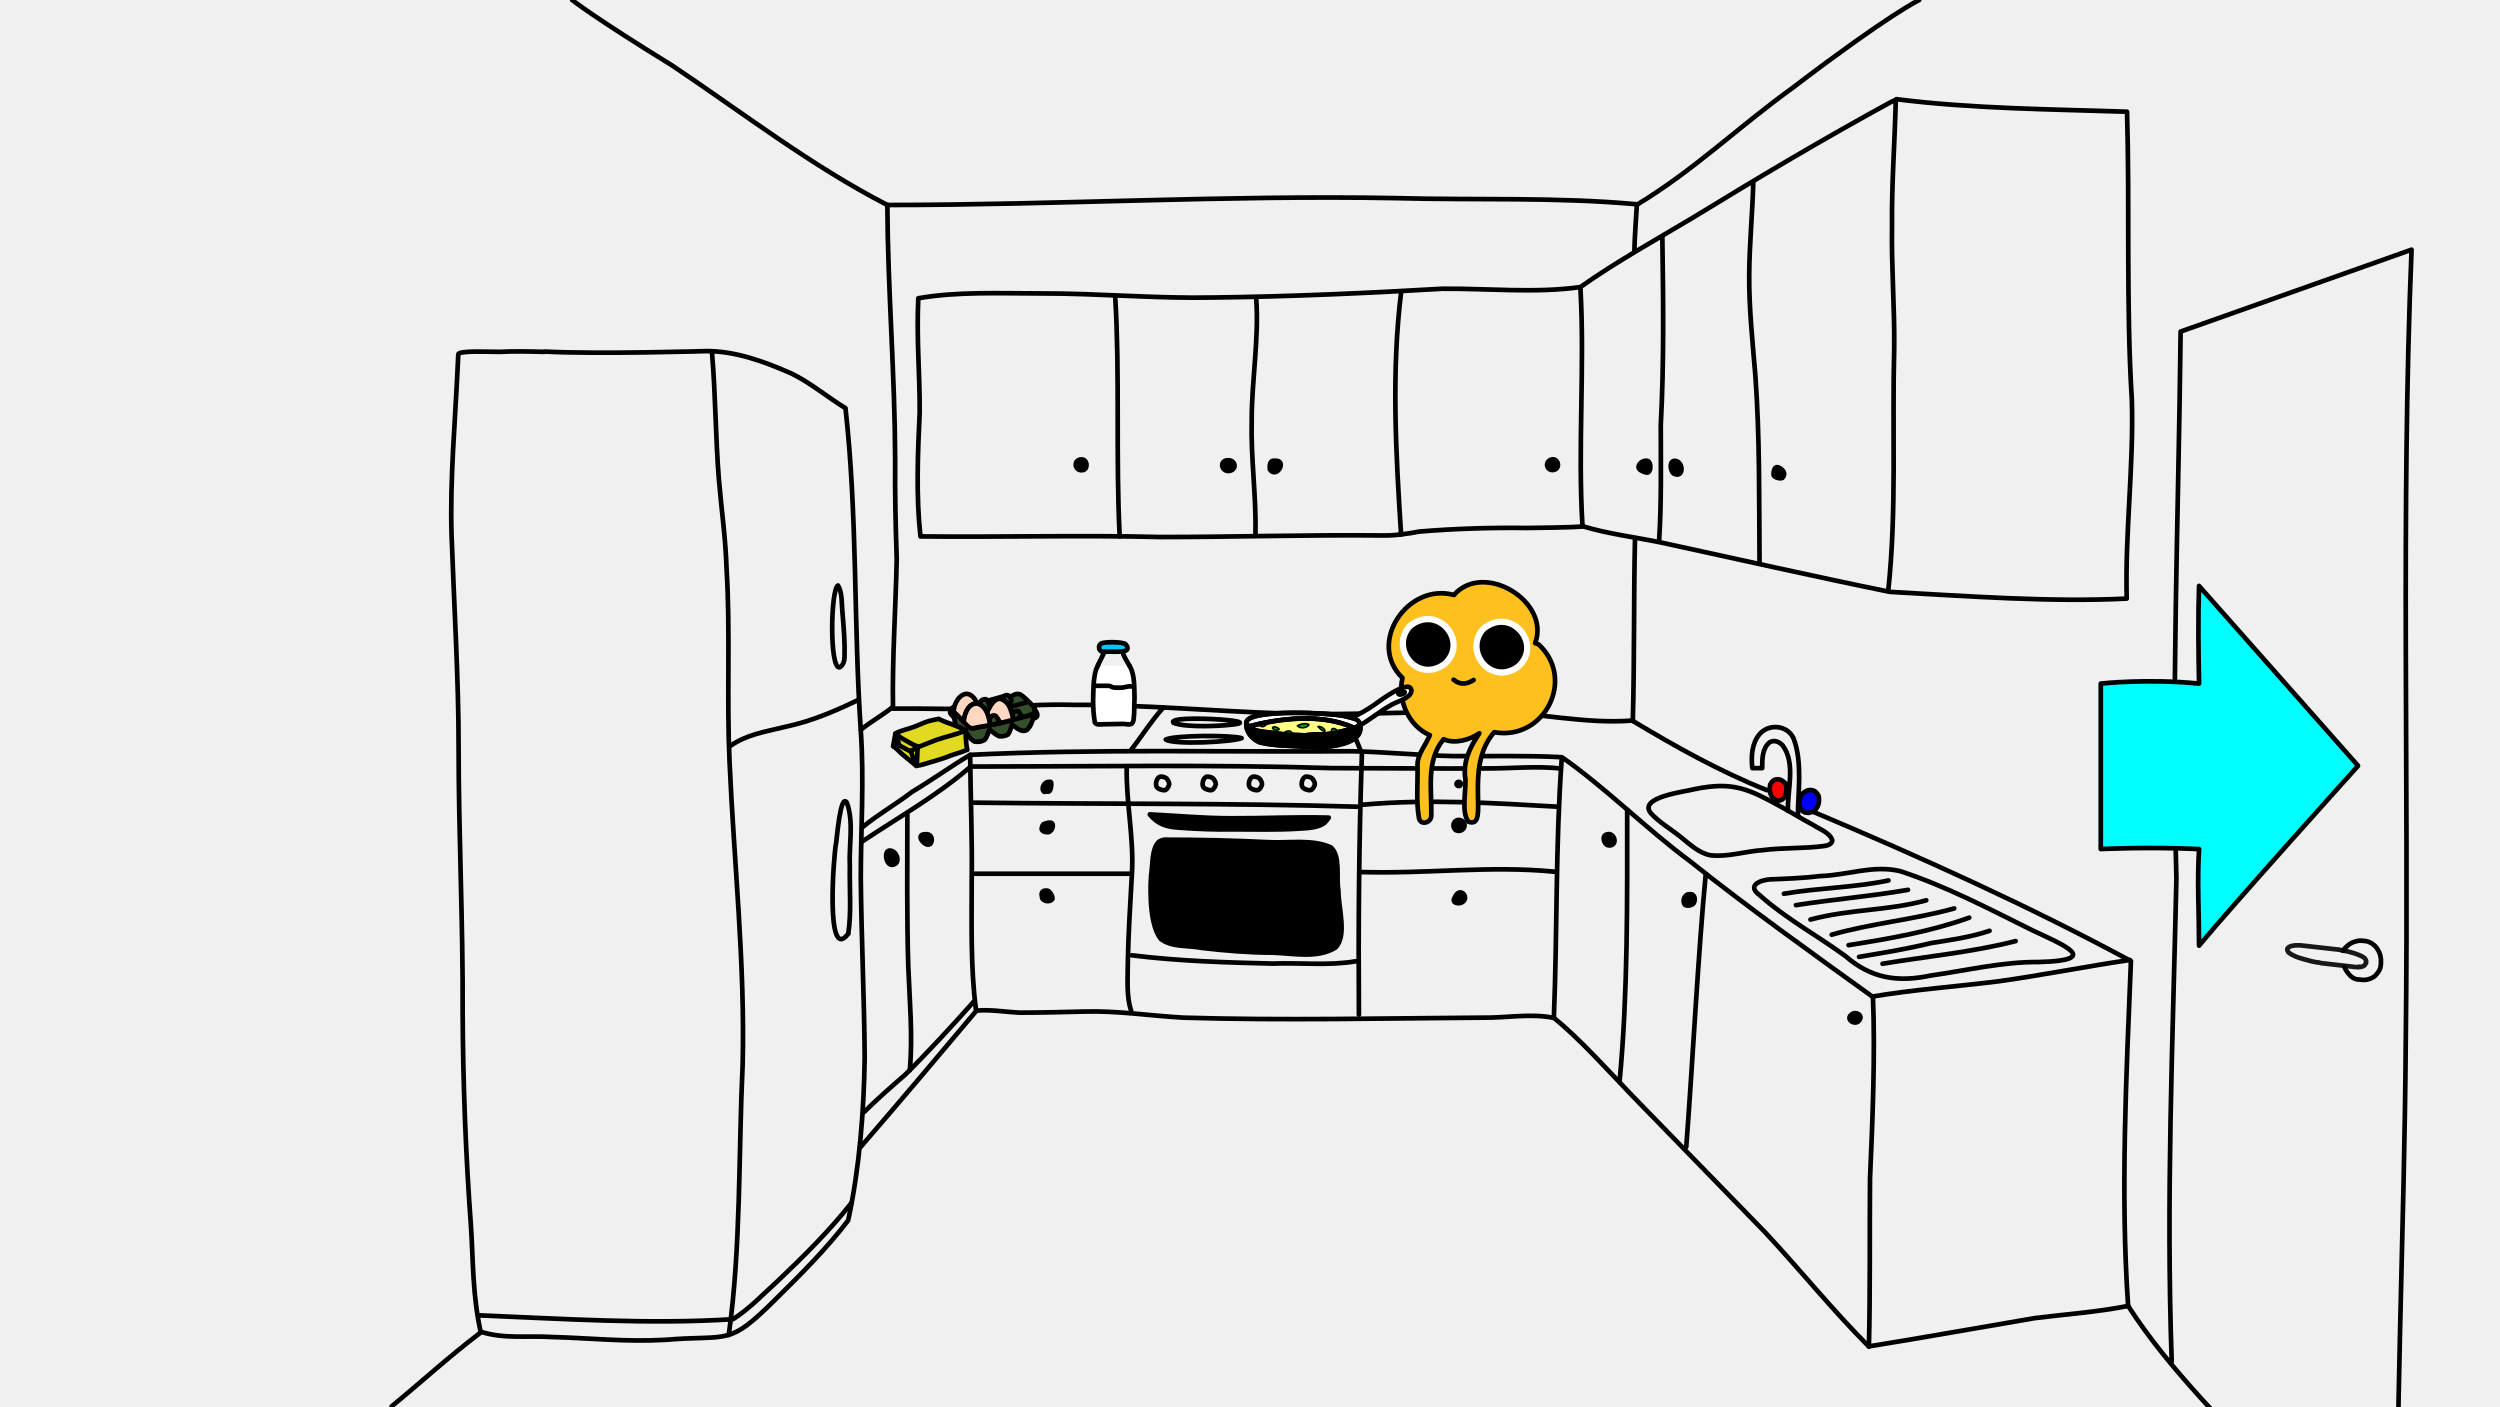
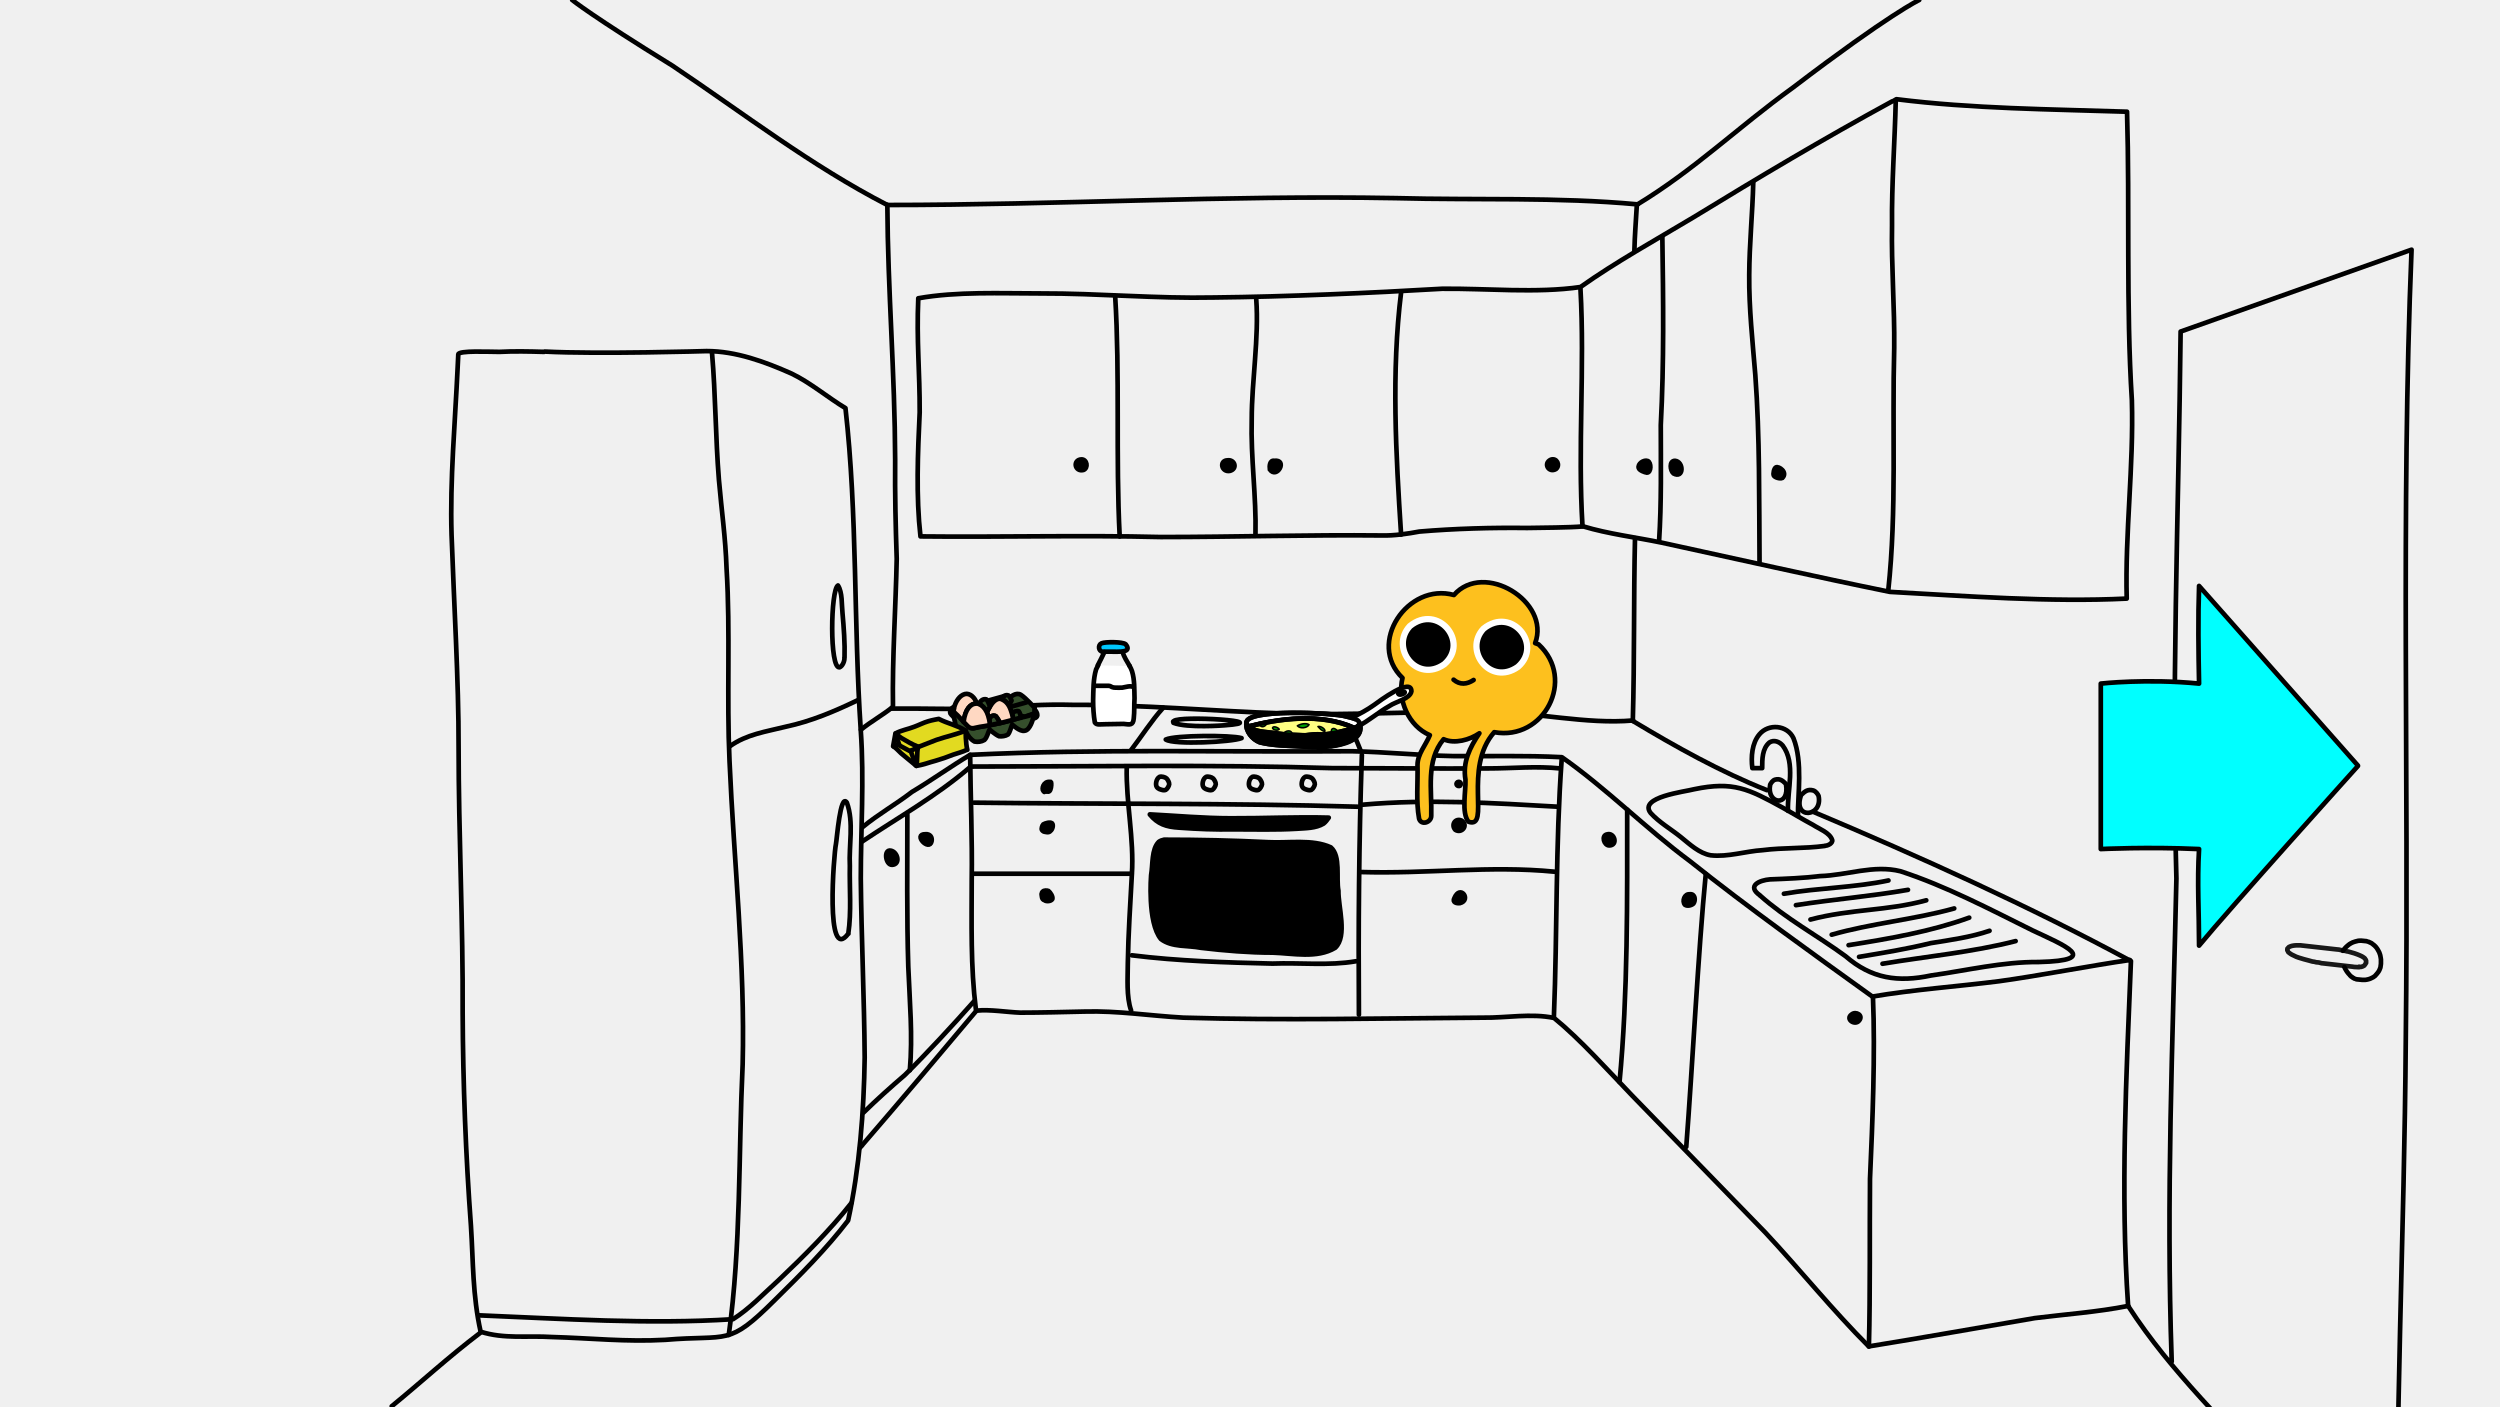
<svg xmlns="http://www.w3.org/2000/svg" id="Ebene_1" version="1.1" viewBox="0 0 1600 900">
  <defs>
    <style>
      .st0, .st1, .st2 {
        fill: none;
      }

-       .st1, .st3, .st4, .st5, .st6, .st7, .st2, .st8, .st9, .st10, .st11, .st12, .st13, .st14, .st15, .st16 {
+       .st1, .st3, .st4, .st5, .st6, .st2, .st7, .st8, .st9, .st10, .st11, .st12, .st13, .st14 {
        stroke-linecap: round;
        stroke-linejoin: round;
      }

-       .st1, .st3, .st4, .st5, .st6, .st7, .st2, .st8, .st9, .st10, .st11, .st13, .st14, .st17, .st15, .st16 {
+       .st1, .st3, .st4, .st5, .st6, .st2, .st7, .st8, .st9, .st11, .st12, .st15, .st13, .st14 {
        stroke: #000;
      }

-       .st1, .st3, .st5, .st6, .st7, .st2, .st8, .st9, .st10, .st13, .st14, .st17, .st15, .st16 {
+       .st1, .st3, .st5, .st6, .st2, .st7, .st8, .st11, .st12, .st15, .st13, .st14 {
        stroke-width: 3px;
      }

      .st3 {
        fill: #354f2c;
      }

-       .st4, .st12 {
+       .st4, .st10 {
        stroke-width: 4px;
      }

      .st5 {
        fill: #fdc01e;
      }

-       .st7 {
-         fill: blue;
-       }
- 
      .st2 {
        stroke-opacity: .9;
      }

+       .st7 {
+         fill: #fff;
+       }
+ 
      .st8 {
-         fill: red;
+         fill: #e2da20;
      }

      .st9 {
-         fill: #fff;
+         fill: #009e00;
      }

      .st10 {
-         fill: #e2da20;
+         stroke: #fff;
      }

      .st11 {
-         fill: #009e00;
+         fill: aqua;
      }

      .st12 {
-         stroke: #fff;
+         fill: #ffff83;
+       }
+ 
+       .st15 {
+         stroke-miterlimit: 10;
      }

      .st13 {
-         fill: aqua;
+         fill: #00c8ff;
      }

      .st14 {
-         fill: #ffff83;
-       }
- 
-       .st17 {
-         stroke-miterlimit: 10;
-       }
- 
-       .st15 {
-         fill: #00c8ff;
-       }
- 
-       .st16 {
        fill: #ffd8c2;
      }
    </style>
  </defs>
  <path id="STROKE_24ff8104-0c1c-409e-8412-f291cf459aca" class="st1" d="M366.2,0s12.8,10.4,64.1,42c45.5,30.5,88.9,64.1,137.6,89.2" />
  <path id="STROKE_69648c7b-1f99-41d9-9756-3ccd35b458e1" class="st1" d="M567.9,131.2c.3,54.9,4.8,107.5,5,162.9-.2,23,.3,42.1,1,63.6-.6,30.1-2.9,64.1-2.4,94.1" />
  <path id="STROKE_584f09bb-faee-44f3-acef-d196af663e60" class="st1" d="M567.9,131.2c108.3,0,216.8-6.4,325.1-4.4,52,1.4,103.4-.8,155.1,4" />
  <path id="STROKE_1398c8e5-74d7-4340-97a2-ac70de1e6fad" class="st1" d="M1048,130.8c36.7-22.3,63.7-48.9,99.3-74.6C1209.6,8.7,1228.3,0,1228.3,0" />
  <path id="STROKE_5d41e3ed-5401-4ed9-a828-7baa835cd556" class="st1" d="M571.2,452.6c-6.2,5-13.8,9.2-20.2,14.4" />
  <path id="STROKE_0b07157a-1aa8-44a5-a9cc-b35e5b461845" class="st1" d="M455.7,226c2.3,26.9,2.2,53.5,4.4,81,1.8,20.9,4.2,36.5,4.9,56.9,2.5,40.9,0,82.4,1.9,123.3,2.8,64.4,10,129.6,8.4,194-2.7,57.1-1,116.6-8.9,173.2" />
  <path id="STROKE_e438c691-b25d-44f8-af13-3e1512e92411" class="st1" d="M548.8,448.2c-14.8,7.1-29.6,13.4-45.9,16.9-12.8,3.2-25,4.8-35.8,12.5" />
  <path id="STROKE_a9ca535c-c414-4acf-bfae-c9c840553b1c" class="st1" d="M540.5,420.9c.3-9-.5-19.5-1.3-28.5-.6-5.3,0-13.3-2.9-17.7-4.7,2.6-5.5,53.5,1,52.4,1.9-.7,3.4-4.2,3.1-6.3h.1Z" />
  <path id="STROKE_0c41948c-69a6-4055-b199-0aeaac91404f" class="st1" d="M542.9,597.6c2.1-13.9.7-29.4,1-43.4-.7-13.1,2.7-27.9-1.9-40.5-4.2-6.6-6.4,23.7-7,26.5-1.3,5.8-7,77.6,8,57.2v.2h0Z" />
  <path id="STROKE_a188d664-cbf2-479c-a8f3-7a680b97c079" class="st1" d="M544.9,769.9c-13.8,17.5-30.3,33.9-46.5,49.3-9.1,8.2-19,18.7-29.3,25.1-54,3.4-108.9-.3-162.8-2.5" />
  <path id="STROKE_d257b3ae-5cf3-47c5-824c-48417580bdb2" class="st1" d="M348.2,225.2c-9.7-.3-19.3-.5-28.6,0-6.5,0-26.2-1-26.3,1.6s-.2,5.4-.4,8.3c-1.6,34.8-5,72.1-3.9,107.2,1.4,40.8,4.6,94.5,4.5,135.4,0,56.1,2.9,114.4,2.6,170.5.2,45,2,91.6,5.3,136.3,1.5,23.5,1,44.2,6.2,67.8,15.2,4.8,29.7,2.4,45.8,3.4,25,.7,47.2,3.2,72.3,1.8,41.1-3.5,39.9,4.7,70.3-25.6,16.4-16.2,32.8-32.5,46.8-50.8,7.3-33.6,10.1-69.6,10.6-104.3-.3-38.1-2.1-76.6-2.5-114.6,0-31.3,2.2-63.2,0-94.6-4.6-68.7-2.1-137.9-9.8-206.4-11-6.6-22.6-16.4-34.5-22.1-17.1-7.6-35.6-14.4-54.4-14.4,0,0-69.3,2.1-103.7.3l-.3.2h0Z" />
  <path id="STROKE_493f21b8-b01f-46eb-b4fc-358aae799781" class="st1" d="M620.8,491c-22,18.8-45.6,31.9-69.5,47.9" />
  <path id="STROKE_c6602ae4-44b3-4738-a16e-8b1e115a576e" class="st1" d="M624.7,647.1c-23.7,28.2-48.1,57.1-72.2,85,0,.2-1.4,1.7-2,2.3" />
  <path id="STROKE_155b1ade-0caf-4685-a390-1a74d09eeed8" class="st1" d="M623.4,640.8c-13.5,15.2-29.7,32.8-44.3,47.2-9.2,7.9-17.6,15.4-26.4,24" />
  <path id="STROKE_b24e84d0-0f94-42bd-a746-75c61ea2acf5" class="st1" d="M580.7,521.4c0,32.3-.4,64.8.6,97.3.9,22.5,2.9,44.1,1,66.3" />
  <path id="STROKE_971acc4a-b36a-41f2-b63a-2082bc56feeb" class="st1" d="M622.1,490.6c76.7,0,153.7-1.4,230.4,1,33.5,0,66.5.4,99.8.2,15.4,0,30.8-1.6,46.3,0" />
  <path id="STROKE_39e55a2d-6330-4e0c-a371-faeb3e5d5018" class="st1" d="M623.4,513.7c79.9,1,165.2.2,245.4,2.6" />
  <path id="STROKE_13c38961-4bf5-445d-b21a-ed225f46ab6f" class="st1" d="M872.2,515c41.8-3.7,83.1-1.1,124.8,1.3" />
  <path id="STROKE_31a3584f-9932-4dba-ab4a-28e8f845e37f" class="st1" d="M721.1,491c-.5,22.7,4.8,45.9,3.3,68.6-1,18.8-2.3,37.9-2.6,56.9,0,9.5-1,21.3,2.1,30.2" />
  <path id="STROKE_50546bcd-7982-4bd1-891d-9cfc525bb8a1" class="st1" d="M871.6,483.2c-1.9,55.4-2.3,110.8-1.9,166.2" />
  <path id="STROKE_a4a9c650-acfe-4914-b0ce-93b97be252df" class="st1" d="M999.5,485.7c-4,55.1-2.8,109.9-5,164.8" />
  <path id="STROKE_ff7c6ada-2eda-48c2-9cd9-58fce4b78e40" class="st1" d="M622.5,559.2h101.8" />
  <path id="STROKE_678ccf56-6959-4de1-802f-158fb094e547" class="st1" d="M870.6,558.1c42.9,1.3,82.7-4.3,124.4-.2" />
  <path id="STROKE_38bfb0cd-aec1-43f0-9120-84503d1a2664" class="st6" d="M668,506.4h0c.9,0,2.9.6,3.6,0,1-.8,1.3-3.7,1.2-5s-.4-1-.9-1c-4.2-.4-5.4,4.6-4.1,5.9s.2,0,.2.1Z" />
  <path id="STROKE_c30ccf7d-d1f7-4270-88c3-c433c52a1f2b" class="st6" d="M666.8,531l.2.4.4.4s.4,0,.6.4c1,.2,3.3,1,4.3-.4,1.2-.8,2.1-3.8,1-4.9-1.2-1-4.5,0-5.6.7-.7.7-1.3,2.8-.9,3.5h0Z" />
  <path id="STROKE_12bfedc1-2f7b-4e05-966f-920bad130723" class="st1" d="M621,483.1c80.8-3.9,163.2-1.7,244.2-2.3,21.3.4,43.7,2.7,65,3.1,23.3.2,45.5-.5,69.4.7,28.4,19.9,53.7,45.6,81.9,66.5,37.1,29.6,78.6,59.2,116.8,86.7,25.8-4.4,54.9-6.5,81-9.8,24.3-3.3,60.5-10.3,83.8-13.6" />
  <path id="STROKE_b23772c9-d4a3-454a-bf8d-0bd4c38fced1" class="st1" d="M1041.4,518.2c0,56.9.5,117.6-4.9,174.3" />
  <path id="STROKE_d8ca0c2e-abf0-468b-b67c-d8e7ded2cbef" class="st1" d="M1091.7,559.3c-4.8,49.1-8.6,124.1-12.5,174.7" />
  <path id="STROKE_13e8cd93-4d59-4e55-b886-287031d6d2f8" class="st1" d="M1198.7,638.1c1.5,36.8-.3,79.8-1.9,116.3-.3,35.7.2,72.3-.7,107.4" />
  <path id="STROKE_28955283-2983-408e-b38b-de0d0147a1d4" class="st1" d="M1160.3,519.5c68.1,28.7,139,60.7,203.5,95.6-2.9,72.8-6.8,147.9-1.8,220.7" />
  <path id="STROKE_5a63647a-bbc5-42be-9c9e-e993947c23f1" class="st1" d="M1045,461.4c27.1,16.3,56.2,32.6,85.8,44.3" />
  <path id="STROKE_5a43e13e-1269-4a34-a1ac-fe7f915da23a3" class="st1" d="M746.6,498.2c-.8-.8-3.3-1.5-4.5-1-2.2,1.2-2.7,5-1.8,6.4s2.3,1.6,3.2,1.9,2,.3,2.6,0c.9-.5,2.1-2.5,2.2-3.6s-1-3-1.7-3.7h0Z" />
  <path id="STROKE_5a43e13e-1269-4a34-a1ac-fe7f915da23a31" class="st1" d="M839.8,498.2c-.8-.8-3.3-1.5-4.5-1-2.2,1.2-2.7,5-1.8,6.4s2.3,1.6,3.2,1.9,2,.3,2.6,0c.9-.5,2.1-2.5,2.2-3.6s-1-3-1.7-3.7h0Z" />
  <path id="STROKE_5a43e13e-1269-4a34-a1ac-fe7f915da23a32" class="st1" d="M776.4,498.2c-.8-.8-3.3-1.5-4.5-1-2.2,1.2-2.7,5-1.8,6.4s2.3,1.6,3.2,1.9,2,.3,2.6,0c.9-.5,2.1-2.5,2.2-3.6s-1-3-1.7-3.7h0Z" />
  <path id="STROKE_5a43e13e-1269-4a34-a1ac-fe7f915da23a33" class="st1" d="M806,498.2c-.8-.8-3.3-1.5-4.5-1-2.2,1.2-2.7,5-1.8,6.4s2.3,1.6,3.2,1.9,2,.3,2.6,0c.9-.5,2.1-2.5,2.2-3.6s-1-3-1.7-3.7h0Z" />
  <path id="STROKE_2ba217ce-ab79-46cf-9d98-cdb07b63cd7f" class="st6" d="M735.9,521.3c5.1,6.1,10.4,7.9,18.7,8.4,12.4.9,22.7,1.3,34.9,1.1,13.3,0,27.2.4,40.5-.4,5.7-.4,12.2-.3,17.1-3.3,1.2-.9,2.4-2.5,3.3-3.8-20.6-.6-41.9.5-62.6.4-17.2,0-34.8-1.6-51.9-2.5h0Z" />
  <path id="STROKE_d9266c11-944b-417c-8615-f102cabdad84" class="st1" d="M625.1,646.8c8.4-.9,19.4,1,27.9,1.3,12.6,0,28.2-.4,41.1-.7,21.5-.6,41.7,2.7,63.2,3.9,64,1.9,128.1.4,192,0,14.9.2,30.6-2.9,45.3.2,16.8,13.7,34.6,33.7,50,49.7,27.9,28.6,57.1,58.7,85.1,87.5,22.5,24.1,43.2,49.9,66.3,73,34.2-5.5,71.9-12.3,106.2-18.1,19.9-2.5,40.2-3.9,59.8-7.8" />
  <path id="STROKE_6cc289a8-3867-4b7e-8c39-027b0e6072f7" class="st1" d="M724.4,611.4c29.8,3.7,60,4.6,90,5.3,17.7-.7,36.1,1.5,53.4-1.5" />
  <path id="STROKE_c10f3854-93ca-4191-82c3-4320a82eb8a6" class="st6" d="M743,601c7.1,5.4,17.1,3.9,25.6,5.6,15.1,1.8,30.8,3.1,46,3.1,13,.4,28.2,3.9,39.9-3.1,8-7.4,1.9-26.2,2.1-36.5-1.6-8.3,1.6-22.2-4.9-27.8-11.7-5.4-27.3-2.6-40-3.3-22.1-1.1-44.8-1.6-66.7-1.6-1.1.2-2.5.7-3.4,1.4-4.7,4.8-3.7,14.3-4.9,21.3,0,0-2.5,30.3,6.3,40.9h0Z" />
  <path id="STROKE_bca29521-6533-416c-9bf6-d70d23d1e263" class="st1" d="M1167.9,541.4c-13.3,1.8-26.5,1-39.8,2.7-11.1.7-22.2,4.5-33.2,3.3-7.3-1.2-13.5-7.1-19.2-11.7-6.2-5-14-9.5-19.3-15.4-7.9-10.2,22-13.6,27.9-15.2,25-5.2,34.8-.2,56.6,11.8,6.3,3.5,13.2,7.7,19.4,11,3.9,2.6,10.7,4.9,12.3,9.7.3,1.1-.6,2-1.4,2.6,0,0-1.4,1-3.1,1.1h-.2Z" />
-   <path id="STROKE_9383ba1d-f758-4ca3-91a5-9f57c92464fd" class="st7" d="M1152.7,508.8c2.7-2.6,4.4-3.8,7.8-2.9,1.6.5,2.9,2.3,3.4,3.5,2.8,13.7-16.9,15.4-11.2-.6h0Z" />
-   <path id="STROKE_9383ba1d-f758-4ca3-91a5-9f57c92464fd1" class="st8" d="M1143,501.7c-2.4-2.4-4-3.5-7-2.7-1.4.4-2.6,2.1-3.1,3.2-2.5,12.5,12.8,14.8,10.1-.5h0Z" />
+   <path id="STROKE_9383ba1d-f758-4ca3-91a5-9f57c92464fd" class="st1" d="M1152.7,508.8c2.7-2.6,4.4-3.8,7.8-2.9,1.6.5,2.9,2.3,3.4,3.5,2.8,13.7-16.9,15.4-11.2-.6h0Z" />
+   <path id="STROKE_9383ba1d-f758-4ca3-91a5-9f57c92464fd1" class="st1" d="M1143,501.7c-2.4-2.4-4-3.5-7-2.7-1.4.4-2.6,2.1-3.1,3.2-2.5,12.5,12.8,14.8,10.1-.5h0Z" />
  <path id="STROKE_c50c92f3-4268-4f17-bfdd-248f0095bfcc" class="st1" d="M1150.7,522.1c-.2-13.3,3.2-34.3-2.9-49.7-4-8.5-16-9.4-21.8-2.4-4.8,5.7-5.4,14.4-4.5,21.6h6.3c0-5.7,0-12.5,4.6-16.4,2.9-1.9,6.3-.6,8.5,1.9,8.6,11.5,2.9,28.4,3.4,41.8" />
  <path id="STROKE_95166e3d-c18b-4999-abe6-f5985976e423" class="st1" d="M713.7,189.4c3.1,50.3.3,103.5,2.9,153.9" />
  <path id="STROKE_b4043a41-4b4d-419c-8f5d-c4b9065d31aa" class="st1" d="M896.7,187.2c-6.3,51-3.3,103.6,0,154.9" />
  <path id="STROKE_3f31ffd5-6da7-4c28-9ae0-23105d1d989b" class="st1" d="M1122.1,116.6c-.5,20.2-2.5,39.4-2.6,59.4-.2,21.1,2.2,43.1,3.9,64,2.9,39.5,2.4,80,2.7,119.6" />
  <path id="STROKE_12a3f3b3-83fa-4f18-aefe-95a8c3046164" class="st1" d="M1063.9,151.8c.6,40,1.1,80.1-1,120.2,0,24.9.5,49.7-1.1,74.5" />
  <path id="STROKE_ecacd974-96a9-4ae6-8ca9-edc9e697e1df" class="st1" d="M1211.1,64.8c-44.9,24.5-84.5,48.1-127.5,74.4-24.2,14.5-49.7,28.6-72.1,44.5-28.1,4.1-60.1.8-88.5,1.1-45.7,2.7-99.2,5.1-146,5.6-37.5.8-73.3-2.7-111.2-2.6-25.7,0-53.4-1.3-78.1,3.1-1.2,27,1,47.2.9,73-1.2,25.7-2.4,53.7.5,79.4,51.1.6,102.6-.9,153.8.4,46.7,0,94.8-1.5,141.4-1,8.1.2,16.7-1.1,24.1-2.5,22.4-1.9,46.5-2.6,69-2.3,9.9-.2,26.7-.2,35.9-1,15.8,4.8,33.9,7,50.2,10.4,46.1,10,100.1,22.2,146,31.5,49.1,2.7,102.6,6.7,151.6,4.3-1.1-42.1,4.5-84.8,3.3-126.9-3.8-60.7-1.3-124-3.1-184.7-49.1-1.6-99-1.9-147.5-8l-2.4,1.3h-.3Z" />
  <path id="STROKE_c92cf5b6-6ecb-4033-99cc-b9594f699e21" class="st1" d="M1011.5,184.9c2.8,50.5-1.8,101.4,1.3,151.9" />
  <path id="STROKE_025636b8-8845-4b0f-99ca-681f2afd68b4" class="st1" d="M723.7,480.3c6.7-8.7,13.4-19.3,20.8-27.4" />
  <path id="STROKE_8bb782ac-eb15-4156-8225-367851ee3fa8" class="st1" d="M871,480.9c-3-7.9-7-16.5-12.4-23.2" />
  <path id="STROKE_9d22ff23-7c3e-4bb2-8a77-62b600557298" class="st1" d="M570.4,453.5c19.7-.2,43.7.6,63.5,0,16.6-1.8,35.6-2.9,52.3-2.4,44.7-.2,90.4,4.1,135.1,5.5,43.5,1.5,87.8-1.7,131.4-1,30.3.2,62.3,8.1,92.5,5.5" />
  <path id="STROKE_5e2e54dc-b8d6-479c-bdcf-264f0e7882a8" class="st1" d="M1045,461.4c1.1-39.7.5-77.7,1.4-117" />
  <path id="STROKE_8975784a-af3c-49a6-883a-7816c4ac1fae" class="st1" d="M1047.6,130.8c-.8,14.4-1.3,18.3-1.6,29.8" />
  <path id="STROKE_a8dca2c7-5147-4a8c-b27c-5c4d806b8f23" class="st1" d="M751,462.6c0-.4-.6-.9.2-1.1,3.5-3.8,66,.3,32.5,2.7h0s-23.7,1.9-32.7-1.6Z" />
  <path id="STROKE_5b89f1bc-76e7-4f7d-90e4-f6a201ad7520" class="st1" d="M794.6,472.4c-6.7-2-42.6-1.9-48.5.9,5.2,3.5,42.5,1.6,48.5-.9Z" />
  <path id="STROKE_1493a066-6b16-4b1f-9cc4-8a3739e39c0a" class="st1" d="M846.3,461.8c-10.5-.2-25.6,0-35,2.1,3.4,3.4,63.9,1.1,35-2.1Z" />
  <path id="STROKE_cf8d5e95-39cd-4191-ae7f-f669f3c41215" class="st1" d="M810,474.2c4.8,5.2,41.7,2.2,47.5-1-.6-2.4-23.8-2.2-23.8-2.2,0,0-17.1.4-23.7,3.2Z" />
  <path id="STROKE_a7bda898-7a98-49bb-90e4-f9a7d44b1a46" class="st1" d="M804,191.6c1.8,24.6-2.9,52.1-2.9,76.8-.7,24.6,3,49.4,2.4,73.9" />
  <path id="STROKE_c51cc558-8a63-4daf-9e30-54a802ea8d62" class="st1" d="M1126.3,573c16.6,14.9,36.9,25.8,54.9,39,16.6,14.4,33.6,16.8,54.7,12.3,22.8-3.2,45.7-8.8,68.9-8.6,41-1,15.6-11-4.1-20.3-27.4-13.6-55.3-28.3-84.4-37.8-17.2-4.3-34.1,2.6-51.5,3.1-10.6,1.3-21.7,1.7-32,2.1-6.5.5-15.3,4.1-6.3,10.3h-.2Z" />
  <path id="STROKE_4f4d949b-4983-4ff9-8557-722b9bd3b748" class="st1" d="M1208.6,563.5c-21.8,4.6-45,4.7-66.9,8.5" />
  <path id="STROKE_2866061a-1ac5-4ec8-a371-37e64903a89c" class="st1" d="M1221.1,569.5c-23.5,4.1-48.2,6.1-71.7,9.8" />
  <path id="STROKE_022de472-5c75-4ca6-96d5-2a3b6c173c30" class="st1" d="M1232.8,576.2c-25.3,6.9-47.9,5.4-74.1,12.3" />
  <path id="STROKE_c84b2b09-1ac3-4cb8-8c07-c78f27355a8a" class="st1" d="M1250.7,581.4c-25.5,7.1-53,9.5-78.4,16.8" />
  <path id="STROKE_1c2b3427-4df9-4350-94eb-8cbd1a777e8a" class="st1" d="M1260.3,587.3c-24.6,8.9-51.4,13.5-77.2,17.6" />
  <path id="STROKE_a3f94d4f-1402-4025-90f6-b2d200249272" class="st1" d="M1273.3,595.7c-11.5,4-25.6,6-37.6,7.9-15.5,3.8-29.9,6.1-45.9,8.8" />
  <path id="STROKE_aac34a33-8be2-4d74-8ab1-63dbf6410028" class="st1" d="M1290,602.3c-27.7,7.1-57.1,9.8-85.2,14.5" />
  <path id="STROKE_ba24dae5-217b-4c7b-9443-8d352b7f7de9" class="st1" d="M307.5,852.9c-20.7,15.7-37.6,31.4-56.8,47.1" />
  <path id="STROKE_11abf62a-3f25-4fd3-b4ce-af60b1c3348e" class="st1" d="M1213.3,63.9c-.6,26.4-2.7,53.9-2.4,80.4-.5,25.9,1.7,52.5,1.4,78.4-1.4,51.4,1.7,103.8-3.8,155.1" />
  <path class="st1" d="M552,529.4c10.2-8.4,21.3-14.6,31.7-22.6,11.8-7,25.7-16.9,37.2-23.7.2,26.5,1.4,53.7,1,80.1,0,27.4-.8,55.7,2.7,83" />
  <path id="STROKE_c30ccf7d-d1f7-4270-88c3-c433c52a1f2b1" class="st6" d="M667.4,570.6l-.3.3-.3.5s0,.4-.2.8c.2,1,0,3.5,1.8,3.9,1.1,1,4.3.8,5.1-.7.5-1.5-1.3-4.3-2.5-5.2-.9-.4-3.1-.4-3.6.4h0Z" />
-   <path class="st17" d="M692.1,294c-5.7.3-4.3,8.2,1.3,6.8,3.3-1.3,2.3-6.9-1.3-6.8Z" />
+   <path class="st15" d="M692.1,294c-5.7.3-4.3,8.2,1.3,6.8,3.3-1.3,2.3-6.9-1.3-6.8Z" />
  <path class="st4" d="M785.7,295.1c-4.8,0-3.4,6.6,1.2,5.8,4.5-1,2.9-6.4-1.2-5.8Z" />
-   <path class="st17" d="M815.6,294.9c-3-.5-3.2,3.4-2.9,5.6,4.6,6.3,11.5-6.6,2.9-5.6Z" />
+   <path class="st15" d="M815.6,294.9c-3-.5-3.2,3.4-2.9,5.6,4.6,6.3,11.5-6.6,2.9-5.6Z" />
  <path class="st3" d="M662.2,453s-5.7-6.3-8.8-8.3-6.9,1.6-6.9,1.6l-.7,5.6,1.9,5,8.2,1.8,6.2-2.2v-3.5h0Z" />
-   <path class="st17" d="M992.5,294.2c-5,2.3-1.3,8.7,3.3,6,2.9-2.4.6-7.4-3.3-6Z" />
-   <path class="st17" d="M1048.8,299.6c.4,1.4,3.7,2.7,5.2,2.9,2.9,0,2.9-6.6.5-7.5s-6.6,1.8-5.7,4.6Z" />
-   <path class="st17" d="M1072,294.9c-3.9,0-3.1,6.3-1,8.1,6.7,3.7,6.7-7.6,1-8.1Z" />
-   <path class="st17" d="M1136.6,299.1c-1.2.6-1.9,4-1.4,5.2s3.9,2.3,5.5,1.6c3.6-3.7-2.3-7.7-4.1-6.8h0Z" />
+   <path class="st15" d="M992.5,294.2c-5,2.3-1.3,8.7,3.3,6,2.9-2.4.6-7.4-3.3-6Z" />
+   <path class="st15" d="M1048.8,299.6c.4,1.4,3.7,2.7,5.2,2.9,2.9,0,2.9-6.6.5-7.5s-6.6,1.8-5.7,4.6Z" />
+   <path class="st15" d="M1072,294.9c-3.9,0-3.1,6.3-1,8.1,6.7,3.7,6.7-7.6,1-8.1Z" />
+   <path class="st15" d="M1136.6,299.1c-1.2.6-1.9,4-1.4,5.2s3.9,2.3,5.5,1.6c3.6-3.7-2.3-7.7-4.1-6.8h0Z" />
  <path class="st1" d="M932.8,500.6c-1.6,1.1,0,3.1,1.6,2.3,1.3-1.3,0-3.2-1.6-2.3Z" />
  <path class="st6" d="M935.5,525.2c4.4,3,0,8.5-4.1,5.9-2.9-3.2,0-7.8,4.1-5.9Z" />
  <path class="st6" d="M930.8,574.8c-1.5,2.7,1.4,3.5,3.6,3.2,7.4-1.9.2-12.3-3.6-3.2Z" />
  <path class="st6" d="M1028.5,534c-3.8.7-2,7.1,1.4,7.1,5.8,0,3.4-8.6-1.4-7.1Z" />
  <path class="st6" d="M1081.6,572.4c-3.5-.7-5.3,4.4-3.2,6.7,1.5,1,4.1.4,5.4-.8,1.5-2.1,1.1-6.3-2.2-6h0Z" />
  <path class="st6" d="M1185.1,649.2c-4.4,3,2.2,7.5,4.8,3.9,2.7-3.3-2.1-6.1-4.8-3.9Z" />
  <path class="st6" d="M592.3,533.9c-8.4-.2,2.4,11.3,3.9,4.6.6-2.7-1-4.9-3.9-4.6Z" />
  <path class="st6" d="M570.1,544.4c-4.7-1-3.4,9.2.8,9.1,5.6-.2,3.7-8.3-.8-9.1Z" />
  <g>
    <g id="Pen">
      <path id="STROKE_9ab8ce2b-e6b5-47b3-be58-a1990f77dbed" class="st5" d="M984.7,412.4c24.2,22.4,3.4,62-28.4,56.2-20.2,23-2.1,62.3-16.5,57.3-4.6-5.8-1.6-19.5-1.9-26.9-1.9-11.2,2.7-20.5,8.9-29.7-6.1,4.2-15.9,7-22.9,3.8-11.5,13.8-7.4,32.5-7.9,49.1,0,4.2-6.5,6.3-7.8,1.7-2-11.1-.7-22.9-1-34.2,0-7.2,5.3-12.8,7.9-19.2-13.5-5.7-20.9-22.5-17.5-36.6-23.1-22.3,3.4-61.3,32.9-53.1,19.2-21.9,62,4.2,52,30.8l2.2.8h0Z" />
    </g>
-     <path id="STROKE_258c9859-67f1-43a8-9462-32ddfdd3de1c" class="st12" d="M902.3,400.7c18-14.7,38.3,10.3,22.1,24.4-17.7,12.5-35-10.5-22.1-24.4Z" />
-     <path id="STROKE_258c9859-67f1-43a8-9462-32ddfdd3de1c1" class="st12" d="M949.4,402.4c18-14.7,38.3,10.3,22.1,24.4-17.7,12.5-35-10.5-22.1-24.4Z" />
+     <path id="STROKE_258c9859-67f1-43a8-9462-32ddfdd3de1c" class="st10" d="M902.3,400.7c18-14.7,38.3,10.3,22.1,24.4-17.7,12.5-35-10.5-22.1-24.4Z" />
+     <path id="STROKE_258c9859-67f1-43a8-9462-32ddfdd3de1c1" class="st10" d="M949.4,402.4c18-14.7,38.3,10.3,22.1,24.4-17.7,12.5-35-10.5-22.1-24.4Z" />
    <path id="STROKE_3299031d-4c62-4f85-94d0-447bd115ea62" class="st1" d="M943.1,435.2c-4.2,2.8-8.7,3.3-12.8-.2" />
  </g>
  <g>
    <path class="st3" d="M661.1,460s-1.8,7.4-5.4,7.7c-3,.7-7.9-4-7.9-4-.9,2.1-1.3,4.6-2.7,6.4-1.6,1-3.9,1.3-5.7,1.1-2.2-.9-6.1-4.3-6.1-4.3-1.1,2.2-1.5,5-3.3,6.7-1.8,1.1-4.2,1.4-6.3,1-2.5-1.4-4.4-3.8-5.5-6.5,0,0-2.5,0-3.5-.5-3.1-1.1-3.3-4.6-3.9-7.4-.2-1.6-1.8-2.3-2.5-3.5-.9-2,1-3.9,2.7-4.6v.5h0v.4h0c-1.4.6-1.1,1.5-.4,2.4.7.9,2,1.9,2.6,2.5,1.3,1.3,2.5,2.7,3.8,4.1.8.9,1.7,1.8,2.6,2.7,2.5,2.6,4.8.9,7.7.5,2.1-.3,4.3-.7,6.5-1.1s4.4-.9,6.6-1.4h0c2.7-.6,5.4-1.3,8.1-2.1,1-.3,2.1-.6,3.1-.9.4-.1,1.1-.3,2-.5,2.6-.5,6.8-1.4,8.5-2.7.8-.6,1-1.3.3-2.2,0,0,4,4.6-1.1,5.6h-.2,0Z" />
-     <path class="st16" d="M625.1,449.8c0,.2,0,.3-.2.5-3.6-.2-7.2,3.5-8.2,11.7-1.3-1.4-2.5-2.8-3.8-4.1-.6-.6-1.8-1.6-2.6-2.5,0-.8.2-1.6.4-2.4h0v-.4h0c1-3.7,3.4-7.5,6.8-8.4,3.3-.9,6.6,2.5,7.5,5.7h0Z" />
+     <path class="st14" d="M625.1,449.8c0,.2,0,.3-.2.5-3.6-.2-7.2,3.5-8.2,11.7-1.3-1.4-2.5-2.8-3.8-4.1-.6-.6-1.8-1.6-2.6-2.5,0-.8.2-1.6.4-2.4h0v-.4h0c1-3.7,3.4-7.5,6.8-8.4,3.3-.9,6.6,2.5,7.5,5.7h0Z" />
    <path class="st3" d="M653.4,459.3c-.9.2-1.7.4-2,.5-1,.3-2.1.6-3.1.9,0-1.3,0-2.6-.5-3.9.6-1.4,2.8-2,4.2-1.6.8.9,1.2,2.9,1.4,4.2h0Z" />
    <path class="st3" d="M647.4,448.4c-.7,1.1-1.2,2.3-1.6,3.3-1-1.8-2.5-3.4-4.4-4.2.3-2,2.3-3.1,4-2.4,1.1.8,1.5,2.1,2,3.3h0Z" />
-     <path class="st16" d="M648.2,460.7c-2.7.7-5.4,1.4-8.1,2.1h0c-.8-1.4-1.8-3.3-2.8-4.4-2.1-1.1-3.6.5-4.2,2.3-.3-1.8-.9-3.4-1.5-4.7.5-1.1,1.2-2.5,2-3.8,1.5-2.5,3.5-4.8,6-5h.4c.5.1,1,.3,1.4.5,1.9.8,3.4,2.4,4.4,4.2.5.9.9,1.9,1.2,2.8.2.7.5,1.5.7,2.2.4,1.3.6,2.6.5,3.9h0Z" />
+     <path class="st14" d="M648.2,460.7c-2.7.7-5.4,1.4-8.1,2.1h0c-.8-1.4-1.8-3.3-2.8-4.4-2.1-1.1-3.6.5-4.2,2.3-.3-1.8-.9-3.4-1.5-4.7.5-1.1,1.2-2.5,2-3.8,1.5-2.5,3.5-4.8,6-5h.4c.5.1,1,.3,1.4.5,1.9.8,3.4,2.4,4.4,4.2.5.9.9,1.9,1.2,2.8.2.7.5,1.5.7,2.2.4,1.3.6,2.6.5,3.9h0Z" />
    <path class="st3" d="M633.6,452.1c-.8,1.3-1.5,2.7-2,3.8-1.3-2.8-3.2-4.6-5.1-5.3.9-2.1,2.7-3.6,4.8-3,1.2,1.2,1.5,3.1,2.3,4.4h0Z" />
    <path class="st3" d="M640.1,462.7c-2.2.5-4.4,1-6.6,1.4,0-1.3-.2-2.4-.4-3.5.6-1.8,2.2-3.4,4.2-2.3,1,1.1,2,3.1,2.8,4.4Z" />
-     <path class="st16" d="M633.5,464.1c-2.2.4-4.3.8-6.5,1.1-2.9.4-5.2,2-7.7-.5-.9-.9-1.8-1.8-2.6-2.7,1-8.2,4.6-11.8,8.2-11.7h.3c.4,0,.9.1,1.3.3,1.9.7,3.8,2.5,5.1,5.3.6,1.3,1.1,2.9,1.5,4.7.2,1.1.4,2.3.4,3.5h0Z" />
-   </g>
-   <g>
-     <path id="STROKE_2a022dec-9fbd-4ac1-9f68-2de2fcce204f" class="st10" d="M573.1,469.4c3.8-2.1,8.1-2.7,12.1-4.3,3-1.1,5.8-2.6,8.9-3.5,2.2-.7,6.7-1.5,6.7-1.5,5.4,2.9,12,4.1,17.2,7.5,0,0,0,8.3,1.1,12.3h-.3c-2.9,1.4-5.9,2.1-8.8,3.1-3.7,1.5-7.5,2.8-11.3,3.9-4,1-8.3,2.8-12.3,3.2,0,0-6.5-5.3-9.7-8-1.6-1.4-3.2-3.5-5.1-4.5l1.5-8.3h0Z" />
+     <path class="st14" d="M633.5,464.1c-2.2.4-4.3.8-6.5,1.1-2.9.4-5.2,2-7.7-.5-.9-.9-1.8-1.8-2.6-2.7,1-8.2,4.6-11.8,8.2-11.7h.3c.4,0,.9.1,1.3.3,1.9.7,3.8,2.5,5.1,5.3.6,1.3,1.1,2.9,1.5,4.7.2,1.1.4,2.3.4,3.5h0Z" />
+   </g>
+   <g>
+     <path id="STROKE_2a022dec-9fbd-4ac1-9f68-2de2fcce204f" class="st8" d="M573.1,469.4c3.8-2.1,8.1-2.7,12.1-4.3,3-1.1,5.8-2.6,8.9-3.5,2.2-.7,6.7-1.5,6.7-1.5,5.4,2.9,12,4.1,17.2,7.5,0,0,0,8.3,1.1,12.3h-.3c-2.9,1.4-5.9,2.1-8.8,3.1-3.7,1.5-7.5,2.8-11.3,3.9-4,1-8.3,2.8-12.3,3.2,0,0-6.5-5.3-9.7-8-1.6-1.4-3.2-3.5-5.1-4.5l1.5-8.3h0Z" />
    <path id="STROKE_4488a58f-1306-4cd9-b870-606c116137fc" class="st1" d="M618,467.6c-6,2.5-12.5,3.8-18.6,5.9-4,1.5-7.9,3.1-11.8,4.6" />
    <path id="STROKE_5ee1ae90-ad6f-4590-bee9-c9a2d4095538" class="st1" d="M587.5,478.3c-.4,1.9-.5,3.9-.5,5.8s-.2,4.2-.5,6.1" />
    <path id="STROKE_8275f293-1b3c-4034-9cf3-8ef90ea9c7a2" class="st1" d="M587.6,477.9c-3.7-1.4-7.2-3.5-10.6-5.5-1.3-.8-2.4-2.1-3.9-2.5" />
    <path id="STROKE_d86a0d55-b49b-4d25-b85d-9c5bff508588" class="st1" d="M573.4,470.6c.5,1.2,1,2.6,1.4,3.9.4,1,.4,2.3,1.4,2.9,1.9,1,3.9,2.1,5.8,3.1.9.2,1.8-.5,2.6-.8.7-.5,2.2-1,2.9-1.5" />
    <path id="STROKE_71a94c9a-db65-405e-b137-f369c8434a5e" class="st1" d="M582.8,480.5c1,3,2.3,5.8,3,9" />
    <path id="STROKE_836453de-8ede-4519-8ad5-be5e8fa1f954" class="st1" d="M575.4,476.6h-.3c-1,.4-2.2.5-3.1,1.1" />
  </g>
  <g>
-     <path id="STROKE_b880c9bb-0138-421a-a9c7-5079eed37109" class="st15" d="M715,417.1c3.4,0,9.2-.2,5.4-4.8-1.9-1.6-13-1.6-15.4-.6-2.5,1-2,5.2.7,5.4,0,0,5.8-.1,9.2,0h0Z" />
-     <path class="st9" d="M723,426.3c.6,1.1,1.1,2.1,1.5,3.3,1.7,5.6,1.4,11.5,1.6,17.3h0c-.3,4.3,0,8.5-.5,12.9-.4,4.7-2.6,3.9-6.5,3.5-3.8,0-7.6.2-11.4.2s-5.8.7-7-1.1c-.8-4.6-1.1-9.5-1.1-14.2.2-6.6,0-13.4,1.9-19.8.4-.9.8-1.7,1.3-2.6" />
+     <path id="STROKE_b880c9bb-0138-421a-a9c7-5079eed37109" class="st13" d="M715,417.1c3.4,0,9.2-.2,5.4-4.8-1.9-1.6-13-1.6-15.4-.6-2.5,1-2,5.2.7,5.4,0,0,5.8-.1,9.2,0h0Z" />
+     <path class="st7" d="M723,426.3c.6,1.1,1.1,2.1,1.5,3.3,1.7,5.6,1.4,11.5,1.6,17.3h0c-.3,4.3,0,8.5-.5,12.9-.4,4.7-2.6,3.9-6.5,3.5-3.8,0-7.6.2-11.4.2s-5.8.7-7-1.1c-.8-4.6-1.1-9.5-1.1-14.2.2-6.6,0-13.4,1.9-19.8.4-.9.8-1.7,1.3-2.6" />
    <path class="st1" d="M702.6,425.8c1.4-2.8,2.9-5.6,4.2-8.5h0" />
    <path class="st1" d="M718.5,417.2h0c.8,3.3,2.8,6,4.4,8.9" />
    <path class="st1" d="M700.8,438.9h8c.6,0,1.1,0,1.7.2.4.1.7.4,1.1.6.7.3,1.5.4,2.3.4,1.5,0,2.9.1,4.3,0,2.5-.4,5.2-1.5,7.4-.3" />
  </g>
  <g>
    <path id="STROKE_b53cb0b5-3318-44d8-a481-cecd8dc350b5" class="st1" d="M1362,835.8c28.3,43.8,63.5,75.2,97,114.9,22.6,28.1,75.5,86,75.5,86-1.9-125.4,4.3-245.9,5.2-371.2,2-170-3.2-335.8,3.7-505.7l-147.8,52.4c-1.3,117.3-6,232.8-2.7,350.1-2.3,105.1-6.7,204-3,309.1" />
    <path id="STROKE_2e9b3f74-6380-4aca-b6dc-abf17ae549af" class="st1" d="M1499.5,608.5c.2-.4.5-.7.8-1.1s.6-.7.8-.9.5-.5.6-.6c.2-.2.6-.5.9-.8.4-.4.8-.6,1-.8.3-.2.5-.3,1-.6.3-.2.8-.4,1.2-.6s1-.4,1.5-.5,1.1-.3,2-.5c.7,0,1.6-.2,2.7,0l2,.2c.3,0,.7,0,1.2.3.5,0,1,.3,1.4.5s.7.3.9.4c.2,0,.5.3.8.6.4.2.8.6,1.2.9s.8.8,1.1,1.1.6.7.7.9.3.5.6,1,.4.8.6,1.1.3.6.5,1.2c.2.5.4,1.1.5,1.8,0,.6.3,1.2.3,1.8v2.9l-.2,1.5c0,.6-.2,1.2-.4,1.6s-.3.9-.5,1.2c-.3.5-.6,1.1-1.3,1.9-.7.8-1.1,1.3-1.4,1.6-.2.2-.7.5-1.1.8-.5.3-1.1.6-1.6.8s-1.2.5-1.8.6-1.2.3-1.6.3h-2.2l-3.1-.3c-.3,0-.6,0-1.1-.3-.5,0-.9-.3-1.1-.5-.4,0-.7-.4-.8-.5-.2,0-.4-.2-.6-.4-.2,0-.4-.2-.6-.5-.3-.2-.5-.4-.6-.6s-.5-.6-.8-.9-.7-.9-1-1.3-.5-.9-.8-1.3-.5-1-.8-1.6" />
    <path id="STROKE_97f4b1b4-f78d-46d6-b1fc-5a813c433e27" class="st2" d="M1509.8,619c-1.7-.2-3,0-4-.3l-18.5-2.1c-1,0-2-.2-3.2-.6-1.2,0-2.2-.2-3.1-.5-.9,0-2-.4-3.1-.7s-2.4-.6-3.4-.9-2.1-.6-3.3-1c-1.2-.4-2.1-.7-3.1-1.3-1-.4-1.6-.8-2.1-1.1s-.7-.6-1.1-.8-.5-.6-.7-.9-.2-.5-.3-.6v-.9c0-.2,0-.4.4-.5,0,0,.2-.3.3-.4l.3-.3s.4-.2.9-.4,1.1-.4,1.9-.5,1.5-.2,2.3-.2h2.1l23.2,2.6c.9,0,2.1.2,3.6.6,1.4.2,2.5.5,3.2.7.7,0,1.7.4,2.9.7,1.2.3,2.4.7,3.7,1.2,1.3.4,2.2,1,3,1.3.7.5,1.2.7,1.5,1s.5.5.6.8c.2.2.4.4.3.5s0,.3.2.4v1.5c-.2.2-.2.4-.4.5,0,0,0,.3-.2.4,0,0,0,.2-.3.4,0,.2-.3.4-.5.5-.2.2-.7.4-1.4.6s0,.2-1.7,0h0v.2h0Z" />
  </g>
  <g id="Tür">
    <path id="STROKE_b53cb0b5-3318-44d8-a481-cecd8dc350b51" class="st0" d="M1459,950.7c22.6,28.1,75.5,86,75.5,86-1.9-125.4,4.3-245.9,5.2-371.2,2-170-3.2-335.8,3.7-505.7l-147.8,52.4c-1.3,117.3-6,232.8-2.7,350.1-2.3,105.1-6.7,204-3,309.1,0,0,35.7,39.7,69.2,79.3h0Z" />
  </g>
  <g>
-     <path class="st9" d="M870.1,462.8c0,1.3-1.5,2.6-3.2,3.2h-.2c-21.2-9.7-48-6.1-67.6-1-.4-.4-.8-.8-1.1-1.3-.2-.4-.3-.8-.3-1.1-.2-9.5,56.9-6.1,62.9-4.3,2.8.7,5.3,1.1,7.9,2.4,1.1.7,1.6,1.4,1.6,2.1h0Z" />
-     <path class="st6" d="M851.7,477.5c-7.6,1.2-15.4.4-23,0-7.4-.3-15.3-.6-22.5-2.4-4.8-1.9-9.1-7-8.5-12.4h0c0,.3,0,.7.3,1.1.3.5.7.9,1.1,1.3,4,3.8,12.5,3.5,17.6,4.4,6,.9,12.5,1.1,18.6,1.3,3.6-.4,7.2-.9,10.9-.5,2.1-.1,4.1-.4,6.2-.7,4.7-.8,9.2-2.1,13.8-3.2.2,0,.5-.1.7-.2,1.7-.7,3.3-1.9,3.2-3.2h.2c0,.5.2.9.3,1.3,1.6,9.6-11.4,12.3-18.8,13.4v-.2Z" />
-     <path class="st14" d="M866.9,466c-.2,0-.5.2-.7.2-4.6,1.1-9.2,2.4-13.8,3.2-2,.3-4.1.6-6.2.7-3.7-.4-7.3,0-10.9.5-6.1-.2-12.6-.4-18.6-1.3-5.1-.9-13.6-.6-17.6-4.4,19.6-5.1,46.4-8.7,67.6.9h.2v.2Z" />
-     <path id="STROKE_9b029e01-0215-4261-b286-a631dc3d538a" class="st9" d="M865.2,459.3c5-2.4,9.8-5,14.3-8.2,3-2.2,24-18,23.8-8.6-.9,4.8-10.2,6.6-14,9.3-7,3.9-13.2,9.5-20.3,13.1" />
-     <path id="STROKE_c18ba308-e8b1-4746-a527-b6361f3dcc52" class="st11" d="M818.7,466.7c-.6-1.1-3.9-2.4-4.3-.8.6,1.5,3.3,1.9,4.3.8Z" />
-     <path id="STROKE_024884f5-9f0b-4f49-af98-08969e17b7b1" class="st11" d="M830.3,464.5c2-1.2,5.6-2,7.5-.7-1.3,2.3-5.8,2.7-7.5.7Z" />
-     <path id="STROKE_a9aeb886-c011-4d66-bc2e-1ef6969fb46c" class="st11" d="M843.5,465c1.3,1.3,2.3,2.8,4.4,3.1.6-1.6-3-3.7-4.4-3.1Z" />
-     <path id="STROKE_c872acad-b4fa-4faf-ab86-73696b8cc449" class="st11" d="M856.6,468.1c-.7-.6-1.9-1.7-2.9-1.9-2,0-1.8,1.9-1.3,3.3" />
-     <path id="STROKE_b80a389e-5d29-4200-8fe2-49e65269ffd8" class="st11" d="M821.2,469.7c1.2-2,5.4-3.3,5.9.4" />
-     <path id="STROKE_799e15ff-3b4d-4f2e-be1d-c39f62577746" class="st11" d="M806,463.9c1.6,2.3,4,1,5-1.2" />
+     <path class="st7" d="M870.1,462.8c0,1.3-1.5,2.6-3.2,3.2h-.2c-21.2-9.7-48-6.1-67.6-1-.4-.4-.8-.8-1.1-1.3-.2-.4-.3-.8-.3-1.1-.2-9.5,56.9-6.1,62.9-4.3,2.8.7,5.3,1.1,7.9,2.4,1.1.7,1.6,1.4,1.6,2.1h0Z" />
+     <path class="st6" d="M851.7,477.5c-7.6,1.2-15.4.4-23,0-7.4-.3-15.3-.6-22.5-2.4-4.8-1.9-9.1-7-8.5-12.4h0c0,.3,0,.7.3,1.1.3.5.7.9,1.1,1.3,4,3.8,12.5,3.5,17.6,4.4,6,.9,12.5,1.1,18.6,1.3,3.6-.4,7.2-.9,10.9-.5,2.1-.1,4.1-.4,6.2-.7,4.7-.8,9.2-2.1,13.8-3.2.2,0,.5-.1.7-.2,1.7-.7,3.3-1.9,3.2-3.2h.2c0,.5.2.9.3,1.3,1.6,9.6-11.4,12.3-18.8,13.4v-.2h0Z" />
+     <path class="st12" d="M866.9,466c-.2,0-.5.2-.7.2-4.6,1.1-9.2,2.4-13.8,3.2-2,.3-4.1.6-6.2.7-3.7-.4-7.3,0-10.9.5-6.1-.2-12.6-.4-18.6-1.3-5.1-.9-13.6-.6-17.6-4.4,19.6-5.1,46.4-8.7,67.6.9h.2v.2h0Z" />
+     <path id="STROKE_9b029e01-0215-4261-b286-a631dc3d538a" class="st7" d="M865.2,459.3c5-2.4,9.8-5,14.3-8.2,3-2.2,24-18,23.8-8.6-.9,4.8-10.2,6.6-14,9.3-7,3.9-13.2,9.5-20.3,13.1" />
+     <path id="STROKE_c18ba308-e8b1-4746-a527-b6361f3dcc52" class="st9" d="M818.7,466.7c-.6-1.1-3.9-2.4-4.3-.8.6,1.5,3.3,1.9,4.3.8Z" />
+     <path id="STROKE_024884f5-9f0b-4f49-af98-08969e17b7b1" class="st9" d="M830.3,464.5c2-1.2,5.6-2,7.5-.7-1.3,2.3-5.8,2.7-7.5.7Z" />
+     <path id="STROKE_a9aeb886-c011-4d66-bc2e-1ef6969fb46c" class="st9" d="M843.5,465c1.3,1.3,2.3,2.8,4.4,3.1.6-1.6-3-3.7-4.4-3.1Z" />
+     <path id="STROKE_c872acad-b4fa-4faf-ab86-73696b8cc449" class="st9" d="M856.6,468.1c-.7-.6-1.9-1.7-2.9-1.9-2,0-1.8,1.9-1.3,3.3" />
+     <path id="STROKE_b80a389e-5d29-4200-8fe2-49e65269ffd8" class="st9" d="M821.2,469.7c1.2-2,5.4-3.3,5.9.4" />
+     <path id="STROKE_799e15ff-3b4d-4f2e-be1d-c39f62577746" class="st9" d="M806,463.9c1.6,2.3,4,1,5-1.2" />
    <path id="STROKE_3e21c1f7-3499-4ddf-a468-4f0d1399f6dc" class="st1" d="M798,463.7c3.3,5.1,13.1,4.7,18.6,5.7,6,.9,12.5,1.1,18.6,1.3,3.6-.4,7.2-.9,10.9-.5,6.8-.4,13.3-2.3,20-4,2.8-.8,5.8-3.4,2.3-5.5-2.5-1.3-5-1.7-7.9-2.4-6.2-1.9-67.5-5.4-62.6,5.5h.1Z" />
    <path id="STROKE_dcb31d7f-836e-4575-a693-390a807add2c" class="st1" d="M797.7,462.6c-.6,5.4,3.7,10.5,8.5,12.4,7.2,1.9,15,2.1,22.5,2.5,7.6.3,15.4,1.2,23,0,7.7-1.2,21.5-4.1,18.5-14.7" />
    <path id="STROKE_e9caa998-81f5-477f-80fe-f9cb9ffd6fc0" class="st1" d="M897.2,442.7c-.8,0-2.1.5-2.3,1.3,1.1,1.9,7.1-1.7,2.3-1.3Z" />
    <path id="STROKE_7da4037c-fdf4-4e62-9a51-5477146f8d55" class="st1" d="M799,465c19.6-5.1,46.4-8.8,67.6.9" />
  </g>
  <line class="st1" x1="647.4" y1="452.2" x2="657" y2="449.5" />
  <line class="st1" x1="642.4" y1="445.6" x2="632.7" y2="448.3" />
-   <path id="Pfeil" class="st13" d="M1509.1,490.2s-82.4,91.5-101.7,115c0-21.5-1.3-40.3,0-61.8-33-1.5-62.9,0-62.9,0v-105.9s29.3-3.3,62.9,0c-.4-20-.7-42.3,0-62.5l101.7,115v.2h0Z" />
+   <path id="Pfeil" class="st11" d="M1509.1,490.2s-82.4,91.5-101.7,115c0-21.5-1.3-40.3,0-61.8-33-1.5-62.9,0-62.9,0v-105.9s29.3-3.3,62.9,0c-.4-20-.7-42.3,0-62.5l101.7,115v.2h0Z" />
</svg>
